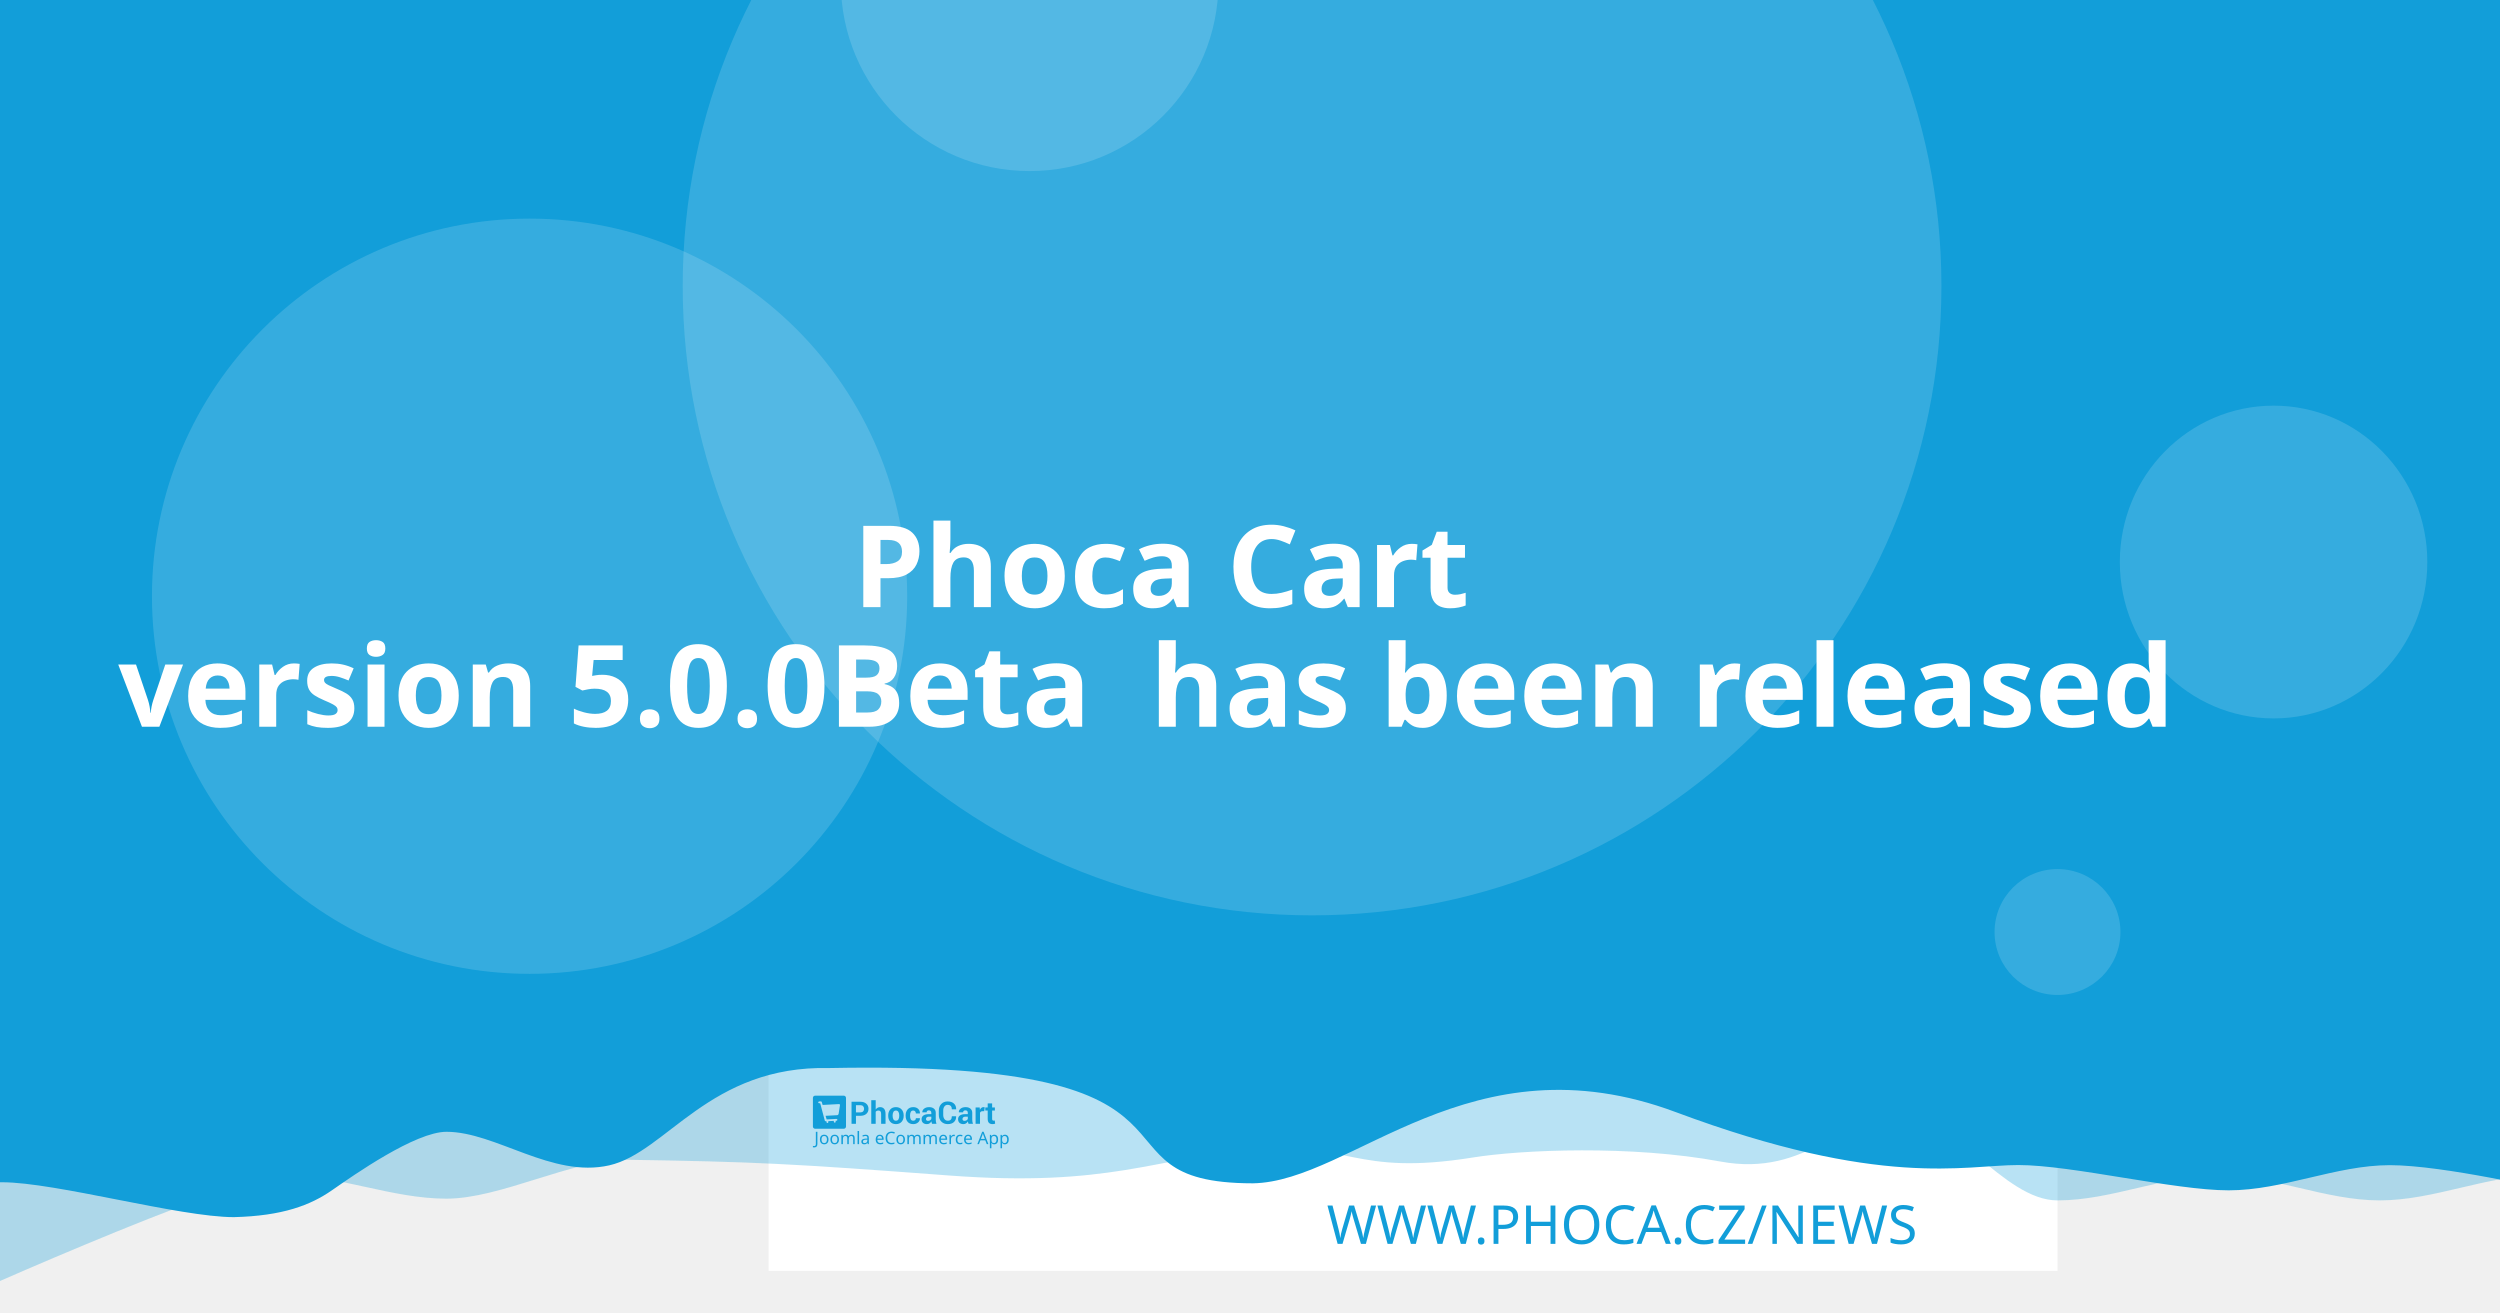
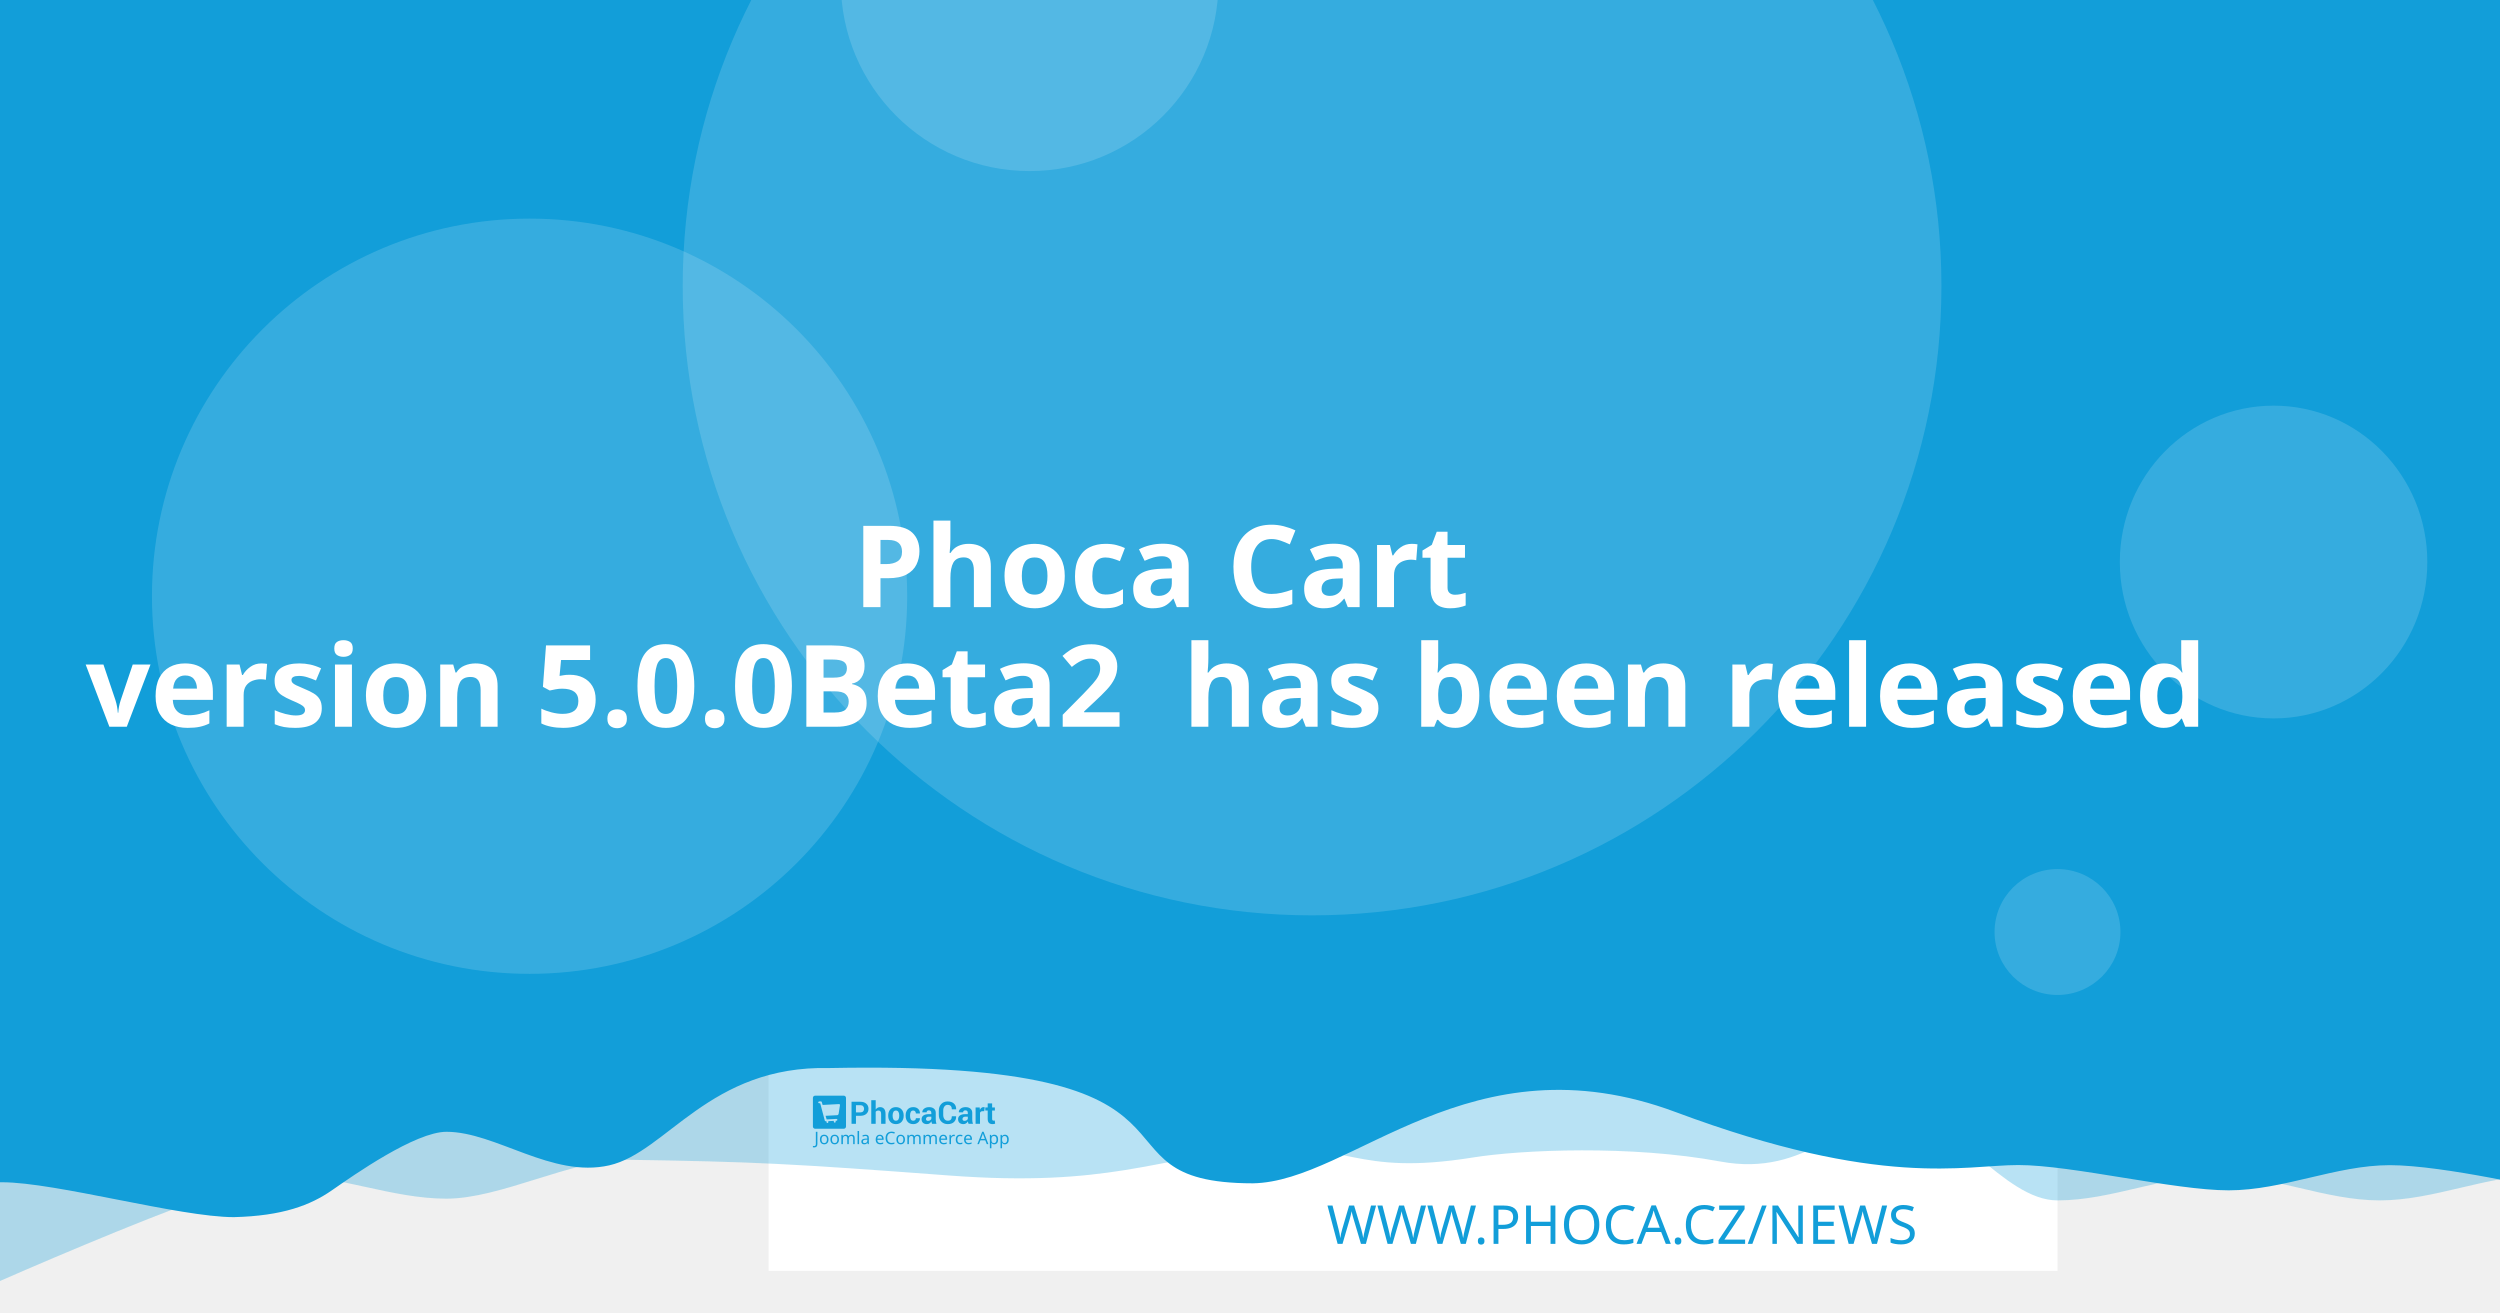
<svg xmlns="http://www.w3.org/2000/svg" width="1200" height="630" viewBox="0 0 1200 630" version="1.1" id="svg5">
  <defs id="defs2" />
  <g id="layer1">
    <path d="m 20.256,108.517 a 7.714,7.714 0 0 0 -7.714,7.714 v 97.981 a 7.714,7.714 0 0 0 7.714,7.714 h 97.976 a 7.714,7.714 0 0 0 7.714,-7.714 v -97.981 a 7.714,7.714 0 0 0 -7.714,-7.714 z m 19.435,19.56 c 0.714,-0.04 1.37,0.151 1.984,0.583 0.613,0.434 1.018,0.978 1.215,1.637 l 2.918,10.039 56.209,-2.948 c 1.002,-0.052 1.838,0.296 2.506,1.04 0.665,0.732 0.929,1.612 0.768,2.626 l -4.71,30.132 c -0.167,0.89 -0.688,1.809 -1.557,2.747 -0.869,0.95 -2.001,1.463 -3.38,1.537 l -39.707,2.079 3.671,12.389 33.562,-1.758 c 0.878,-0.049 1.633,0.215 2.28,0.783 0.632,0.583 0.971,1.312 1.019,2.19 0.046,0.878 -0.215,1.633 -0.783,2.28 -0.583,0.635 -1.312,0.974 -2.19,1.019 l -3.139,0.166 0.166,3.134 c 0.046,0.881 -0.215,1.638 -0.798,2.27 -0.571,0.647 -1.294,0.99 -2.174,1.034 -0.878,0.046 -1.635,-0.215 -2.27,-0.798 -0.647,-0.571 -0.984,-1.297 -1.03,-2.174 l -0.166,-3.134 -18.817,0.979 0.161,3.139 c 0.046,0.881 -0.212,1.638 -0.783,2.27 -0.583,0.647 -1.312,0.988 -2.19,1.034 -0.878,0.049 -1.633,-0.215 -2.28,-0.798 -0.635,-0.571 -0.974,-1.297 -1.019,-2.174 l -0.166,-3.139 -1.943,0.101 c -0.753,0.039 -1.441,-0.135 -2.079,-0.517 -0.623,-0.383 -1.068,-0.764 -1.341,-1.125 l -0.347,-0.613 -15.769,-59.624 -3.39,0.176 c -0.841,0.046 -1.586,-0.219 -2.245,-0.798 -0.659,-0.571 -1.009,-1.292 -1.055,-2.169 -0.046,-0.881 0.225,-1.635 0.824,-2.27 0.595,-0.647 1.308,-0.989 2.149,-1.034 z" style="fill:#ffffff;stroke-width:1.208;paint-order:stroke fill markers" id="path400" />
    <rect style="opacity:1;fill:#ffffff;stroke-width:6.042;stroke-linejoin:round;paint-order:stroke fill markers" id="rect723" width="618.676" height="618.676" x="368.924" y="-8.647" />
    <path id="rect4460" style="opacity:0.3;fill:#129ed9;fill-opacity:1;stroke-width:6.042;stroke-linejoin:round;paint-order:stroke fill markers" d="M 59.586,-3.814 H 1296.938 v 580.009 c 0,0 -51.556,-12.084 -77.334,-12.084 -25.778,0 -51.244,12.084 -77.335,12.084 -26.091,0 -51.556,-12.084 -77.334,-12.084 -25.778,0 -51.244,12.084 -77.335,12.084 -26.091,0 -50.615,-41.931 -76.393,-41.931 -25.778,0 -43.072,31.169 -85.504,23.256 -42.433,-7.913 -95.293,-5.729 -119.04,-1.869 -57.142,9.103 -59.508,-8.125 -105.573,-4.001 -46.065,4.124 -68.78,18.359 -145.373,12.602 -76.593,-5.757 -93.029,-6.595 -155.544,-7.578 -25.778,0 -59.826,18.693 -85.917,18.693 -26.091,0 -51.556,-11.254 -77.334,-11.254 -25.778,0 -172.338,66.428 -172.338,66.428 z" />
    <path id="rect4460-5" style="fill:#129ed9;fill-opacity:1;stroke-width:6.042;stroke-linejoin:round;paint-order:stroke fill markers" d="M -12.915,-8.647 H 1224.437 v 580.009 c 0,0 -51.556,-12.084 -77.334,-12.084 -25.778,0 -51.243,12.084 -77.334,12.084 -26.091,0 -75.228,-12.142 -101.006,-12.142 -25.778,0 -65.794,11.416 -164.408,-25.412 -98.613,-36.828 -155.373,33.433 -202.968,34.185 -85.545,-0.05 -3.558,-59.324 -203.248,-55.331 -57.687,-1.357 -78.127,40.433 -105.693,46.704 -27.566,6.271 -54.486,-16.105 -78.151,-16.105 -14.933,0 -44.462,20.77 -54.88,28.017 -10.418,7.247 -23.732,12.357 -47.124,12.95 -26.091,0 -85.565,-16.747 -111.343,-16.747 -25.778,0 -13.863,3.88 -13.863,3.88 z" />
    <circle style="opacity:0.15;fill:#ffffff;fill-opacity:1;stroke-width:6.042;stroke-linejoin:round;paint-order:stroke fill markers" id="path8376" cx="629.794" cy="137.279" r="302.088" />
    <text xml:space="preserve" style="font-style:normal;font-weight:normal;font-size:25.778px;line-height:1.25;font-family:sans-serif;fill:#129ed9;fill-opacity:1;stroke:none;stroke-width:1.208" x="953.817" y="597.071" id="text2910-3-7">
      <tspan id="tspan2908-6-5" x="953.817" y="597.071" style="font-style:normal;font-variant:normal;font-weight:300;font-stretch:normal;font-size:25.778px;font-family:Montserrat;-inkscape-font-specification:'Montserrat Light';text-align:end;text-anchor:end;fill:#129ed9;fill-opacity:1;stroke-width:1.208">WWW.PHOCA.CZ/NEWS</tspan>
    </text>
    <text xml:space="preserve" style="font-style:normal;font-variant:normal;font-weight:600;font-stretch:normal;font-size:54.666px;line-height:1.05;font-family:Rubik;-inkscape-font-specification:'Rubik Semi-Bold';fill:#ffffff;fill-opacity:1;stroke:none;stroke-width:1.577" x="600" y="234.034" id="text11252">
      <tspan x="600" y="234.034" id="tspan403" style="text-align:center;text-anchor:middle;stroke-width:1.577" />
      <tspan x="600" y="291.433" style="font-size:54.666px;text-align:center;text-anchor:middle;stroke-width:1.577" id="tspan444"> Phoca Cart</tspan>
-       <tspan x="600" y="348.833" id="tspan2906" style="font-size:54.666px;text-align:center;text-anchor:middle;stroke-width:1.577">version 5.0.0Beta
+       <tspan x="600" y="348.833" id="tspan2906" style="font-size:54.666px;text-align:center;text-anchor:middle;stroke-width:1.577">version 5.0.0Beta2
 has been released</tspan>
      <tspan x="600" y="406.232" id="tspan1994" style="font-size:54.666px;stroke-width:1.577" />
    </text>
    <circle style="opacity:0.15;fill:#ffffff;fill-opacity:1;stroke-width:6.042;stroke-linejoin:round;paint-order:stroke fill markers" id="path8376-9" cx="254.196" cy="286.191" r="181.253" />
    <circle style="opacity:0.15;fill:#ffffff;fill-opacity:1;stroke-width:6.042;stroke-linejoin:round;paint-order:stroke fill markers" id="path8376-6" cx="494.235" cy="-8.506" r="90.626" />
    <ellipse style="opacity:0.15;fill:#ffffff;fill-opacity:1;stroke-width:7.442;stroke-linejoin:round;paint-order:stroke fill markers" id="path8376-6-2" cx="1091.315" cy="269.776" rx="73.793" ry="75.059" />
    <g id="g8950" transform="matrix(0.360172,0,0,0.360172,498.6223,396.4642)" style="fill:#129ed9;fill-opacity:1;stroke-width:3.355">
      <g id="g895" transform="translate(-301.0409,359.4151)" style="fill:#129ed9;fill-opacity:1;stroke-width:3.355">
        <g transform="matrix(1.3333,0,0,-1.3333,-75.59,850.15)" fill="#ffffff" image-rendering="optimizeQuality" id="g280" style="clip-rule:evenodd;fill:#129ed9;fill-opacity:1;stroke-width:8.934;shape-rendering:geometricPrecision">
          <path d="m 99.728,617.49 v -7.994 h -4.423 v 22.031 h 8.784 c 2.532,0 4.527,-0.646 5.979,-1.937 1.452,-1.291 2.181,-2.99 2.181,-5.097 0,-2.107 -0.729,-3.801 -2.181,-5.082 -1.452,-1.281 -3.446,-1.921 -5.979,-1.921 z m 0,3.408 h 4.361 c 1.23,0 2.165,0.336 2.801,1.002 0.635,0.671 0.951,1.523 0.951,2.561 0,1.059 -0.315,1.932 -0.946,2.623 -0.63,0.687 -1.566,1.033 -2.806,1.033 H 99.728 Z" id="path262" style="fill:#129ed9;fill-opacity:1;stroke-width:3.355" />
          <path d="m 119.45,623.79 c 0.517,0.749 1.147,1.327 1.891,1.746 0.749,0.418 1.576,0.63 2.485,0.63 1.705,0 3.043,-0.568 4.02,-1.704 0.971,-1.131 1.457,-2.887 1.457,-5.252 v -9.714 h -4.418 v 9.76 c 0,1.276 -0.227,2.174 -0.677,2.706 -0.445,0.532 -1.116,0.795 -2.005,0.795 -0.605,0 -1.137,-0.108 -1.602,-0.325 -0.465,-0.217 -0.847,-0.522 -1.152,-0.919 v -12.017 h -4.418 v 23.611 h 4.418 z" id="path264" style="fill:#129ed9;fill-opacity:1;stroke-width:3.355" />
          <path d="m 131.96,617.83 c 0,2.438 0.682,4.436 2.046,5.996 1.359,1.554 3.25,2.334 5.663,2.334 2.418,0 4.315,-0.774 5.689,-2.329 1.375,-1.549 2.062,-3.553 2.062,-6.001 v -0.32 c 0,-2.458 -0.687,-4.462 -2.051,-6.011 -1.369,-1.544 -3.261,-2.319 -5.674,-2.319 -2.418,0 -4.315,0.775 -5.684,2.319 -1.364,1.549 -2.051,3.553 -2.051,6.011 z m 4.408,-0.31 c 0,-1.487 0.264,-2.68 0.785,-3.584 0.527,-0.899 1.375,-1.348 2.542,-1.348 1.142,0 1.979,0.454 2.506,1.358 0.532,0.904 0.796,2.097 0.796,3.574 v 0.315 c 0,1.446 -0.269,2.629 -0.801,3.542 -0.537,0.914 -1.38,1.374 -2.527,1.374 -1.142,0 -1.979,-0.46 -2.506,-1.379 -0.532,-0.919 -0.796,-2.102 -0.796,-3.537 z" id="path266" style="fill:#129ed9;fill-opacity:1;stroke-width:3.355" />
          <path d="m 157.01,612.59 c 0.79,0 1.421,0.227 1.891,0.682 0.475,0.454 0.713,1.064 0.713,1.828 h 4.015 l 0.041,-0.093 c 0.041,-1.653 -0.579,-3.037 -1.871,-4.152 -1.287,-1.116 -2.883,-1.673 -4.79,-1.673 -2.439,0 -4.325,0.769 -5.648,2.314 -1.318,1.544 -1.979,3.522 -1.979,5.944 v 0.449 c 0,2.412 0.656,4.395 1.974,5.944 1.317,1.554 3.198,2.329 5.638,2.329 2.02,0 3.648,-0.573 4.883,-1.725 1.235,-1.151 1.835,-2.664 1.793,-4.539 l -0.031,-0.088 h -4.026 c 0,0.842 -0.233,1.544 -0.698,2.107 -0.46,0.558 -1.101,0.837 -1.922,0.837 -1.168,0 -1.995,-0.454 -2.475,-1.358 -0.476,-0.904 -0.718,-2.071 -0.718,-3.496 v -0.454 c 0,-1.456 0.243,-2.628 0.718,-3.522 0.48,-0.888 1.312,-1.332 2.491,-1.332" id="path268" style="fill:#129ed9;fill-opacity:1;stroke-width:3.355" />
          <path d="m 175.8,609.49 c -0.165,0.372 -0.305,0.764 -0.419,1.183 -0.119,0.413 -0.202,0.837 -0.248,1.27 -0.455,-0.8 -1.054,-1.456 -1.798,-1.978 -0.739,-0.521 -1.628,-0.785 -2.656,-0.785 -1.715,0 -3.038,0.439 -3.963,1.322 -0.93,0.883 -1.395,2.086 -1.395,3.604 0,1.606 0.62,2.845 1.855,3.729 1.235,0.883 3.038,1.322 5.41,1.322 h 2.47 v 1.301 c 0,0.785 -0.207,1.394 -0.62,1.828 -0.413,0.434 -1.023,0.651 -1.834,0.651 -0.713,0 -1.266,-0.175 -1.653,-0.522 -0.393,-0.346 -0.584,-0.826 -0.584,-1.446 l -4.268,0.016 -0.016,0.093 c -0.072,1.379 0.527,2.572 1.798,3.579 1.271,1.002 2.946,1.503 5.013,1.503 1.958,0 3.545,-0.496 4.769,-1.492 1.22,-0.992 1.829,-2.406 1.829,-4.24 v -6.76 c 0,-0.769 0.062,-1.492 0.176,-2.164 0.119,-0.676 0.299,-1.348 0.553,-2.014 z m -4.046,2.943 c 0.78,0 1.468,0.191 2.077,0.574 0.605,0.382 1.013,0.826 1.225,1.332 v 2.308 h -2.47 c -0.935,0 -1.648,-0.232 -2.134,-0.702 -0.481,-0.47 -0.724,-1.033 -0.724,-1.699 0,-0.542 0.181,-0.981 0.542,-1.312 0.367,-0.336 0.858,-0.501 1.483,-0.501" id="path270" style="fill:#129ed9;fill-opacity:1;stroke-width:3.355" />
          <path d="m 199.84,617.01 0.031,-0.088 c 0.041,-2.37 -0.682,-4.25 -2.17,-5.645 -1.488,-1.394 -3.555,-2.091 -6.201,-2.091 -2.656,0 -4.811,0.852 -6.464,2.556 -1.653,1.704 -2.486,3.894 -2.486,6.579 v 4.369 c 0,2.67 0.812,4.86 2.424,6.574 1.617,1.715 3.715,2.572 6.299,2.572 2.723,0 4.852,-0.697 6.386,-2.097 1.535,-1.399 2.284,-3.305 2.243,-5.717 l -0.031,-0.088 h -4.299 c 0,1.451 -0.346,2.561 -1.044,3.336 -0.698,0.769 -1.783,1.157 -3.255,1.157 -1.323,0 -2.372,-0.537 -3.147,-1.606 -0.78,-1.074 -1.168,-2.438 -1.168,-4.1 v -4.39 c 0,-1.683 0.408,-3.057 1.225,-4.131 0.822,-1.069 1.922,-1.606 3.317,-1.606 1.38,0 2.403,0.372 3.064,1.11 0.661,0.744 0.992,1.844 0.992,3.305 z" id="path272" style="fill:#129ed9;fill-opacity:1;stroke-width:3.355" />
          <path d="m 212.27,609.49 c -0.165,0.372 -0.305,0.764 -0.419,1.183 -0.119,0.413 -0.202,0.837 -0.248,1.27 -0.455,-0.8 -1.054,-1.456 -1.798,-1.978 -0.739,-0.521 -1.628,-0.785 -2.656,-0.785 -1.716,0 -3.038,0.439 -3.963,1.322 -0.93,0.883 -1.395,2.086 -1.395,3.604 0,1.606 0.62,2.845 1.855,3.729 1.235,0.883 3.039,1.322 5.41,1.322 h 2.47 v 1.301 c 0,0.785 -0.207,1.394 -0.62,1.828 -0.413,0.434 -1.023,0.651 -1.834,0.651 -0.713,0 -1.266,-0.175 -1.654,-0.522 -0.393,-0.346 -0.584,-0.826 -0.584,-1.446 l -4.268,0.016 -0.016,0.093 c -0.072,1.379 0.527,2.572 1.798,3.579 1.271,1.002 2.945,1.503 5.013,1.503 1.958,0 3.545,-0.496 4.769,-1.492 1.22,-0.992 1.829,-2.406 1.829,-4.24 v -6.76 c 0,-0.769 0.062,-1.492 0.176,-2.164 0.119,-0.676 0.3,-1.348 0.553,-2.014 z m -4.046,2.943 c 0.78,0 1.468,0.191 2.077,0.574 0.605,0.382 1.013,0.826 1.224,1.332 v 2.308 h -2.47 c -0.935,0 -1.649,-0.232 -2.134,-0.702 -0.481,-0.47 -0.723,-1.033 -0.723,-1.699 0,-0.542 0.181,-0.981 0.542,-1.312 0.367,-0.336 0.858,-0.501 1.483,-0.501" id="path274" style="fill:#129ed9;fill-opacity:1;stroke-width:3.355" />
          <path d="m 227.92,622.06 -1.617,0.046 c -0.656,0 -1.199,-0.134 -1.623,-0.408 -0.423,-0.274 -0.744,-0.656 -0.966,-1.152 v -11.052 h -4.408 v 16.36 h 4.103 l 0.196,-2.422 c 0.382,0.857 0.883,1.528 1.494,2.009 0.61,0.48 1.312,0.723 2.108,0.723 0.223,0 0.429,-0.015 0.615,-0.052 0.186,-0.036 0.377,-0.077 0.568,-0.129 z" id="path276" style="fill:#129ed9;fill-opacity:1;stroke-width:3.355" />
          <path d="m 235.83,629.86 v -4.007 h 2.754 v -3.099 H 235.83 v -8.33 c 0,-0.635 0.129,-1.09 0.393,-1.363 0.263,-0.274 0.615,-0.408 1.059,-0.408 0.232,0 0.434,0.01 0.599,0.036 0.166,0.026 0.362,0.072 0.579,0.129 l 0.383,-3.181 c -0.445,-0.155 -0.878,-0.268 -1.302,-0.341 -0.424,-0.078 -0.884,-0.114 -1.38,-0.114 -1.524,0 -2.697,0.418 -3.519,1.255 -0.822,0.837 -1.235,2.159 -1.235,3.977 v 8.34 h -2.392 v 3.099 h 2.392 v 4.007 z" id="path278" style="fill:#129ed9;fill-opacity:1;stroke-width:3.355" />
        </g>
        <g fill="#ffffff" fill-rule="evenodd" image-rendering="optimizeQuality" stroke-width="1.934" aria-label="Joomla eCommerce App" id="g318" style="clip-rule:evenodd;fill:#129ed9;fill-opacity:1;shape-rendering:geometricPrecision">
          <path d="M 1.704,69 Q 1.151,69 0.736,68.908 0.321,68.839 -0.002,68.7 v -1.752 q 0.369,0.092 0.784,0.161 0.415,0.069 0.876,0.069 0.576,0 1.083,-0.231 0.53,-0.231 0.853,-0.807 0.323,-0.576 0.323,-1.614 v -16.368 h 2.075 v 16.206 q 0,2.374 -1.176,3.504 -1.176,1.13 -3.112,1.13 z" id="path282" style="fill:#129ed9;fill-opacity:1;stroke-width:1.934" />
          <path d="m 20.792,58.419 q 0,3.066 -1.568,4.749 -1.545,1.683 -4.196,1.683 -1.637,0 -2.928,-0.738 -1.268,-0.761 -2.006,-2.19 -0.738,-1.452 -0.738,-3.504 0,-3.066 1.545,-4.726 1.545,-1.66 4.196,-1.66 1.683,0 2.951,0.761 1.291,0.738 2.006,2.167 0.738,1.406 0.738,3.458 z m -9.336,0 q 0,2.19 0.853,3.481 0.876,1.268 2.766,1.268 1.867,0 2.743,-1.268 0.876,-1.291 0.876,-3.481 0,-2.19 -0.876,-3.435 -0.876,-1.245 -2.766,-1.245 -1.89,0 -2.743,1.245 -0.853,1.245 -0.853,3.435 z" id="path284" style="fill:#129ed9;fill-opacity:1;stroke-width:1.934" />
          <path d="m 34.739,58.419 q 0,3.066 -1.568,4.749 -1.545,1.683 -4.196,1.683 -1.637,0 -2.928,-0.738 -1.268,-0.761 -2.006,-2.19 -0.738,-1.452 -0.738,-3.504 0,-3.066 1.545,-4.726 1.545,-1.66 4.196,-1.66 1.683,0 2.951,0.761 1.291,0.738 2.006,2.167 0.738,1.406 0.738,3.458 z m -9.336,0 q 0,2.19 0.853,3.481 0.876,1.268 2.766,1.268 1.867,0 2.743,-1.268 0.876,-1.291 0.876,-3.481 0,-2.19 -0.876,-3.435 -0.876,-1.245 -2.766,-1.245 -1.89,0 -2.743,1.245 -0.853,1.245 -0.853,3.435 z" id="path286" style="fill:#129ed9;fill-opacity:1;stroke-width:1.934" />
          <path d="m 51.499,52.033 q 2.098,0 3.135,1.083 1.037,1.06 1.037,3.458 V 64.62 H 53.666 v -7.953 q 0,-2.928 -2.513,-2.928 -1.798,0 -2.582,1.037 -0.761,1.037 -0.761,3.02 V 64.62 h -2.006 v -7.953 q 0,-2.928 -2.536,-2.928 -1.867,0 -2.582,1.153 -0.715,1.153 -0.715,3.32 v 6.409 h -2.029 v -12.356 h 1.637 l 0.3,1.683 h 0.115 q 0.576,-0.968 1.545,-1.429 0.991,-0.484 2.098,-0.484 2.905,0 3.781,2.075 h 0.115 q 0.622,-1.06 1.683,-1.568 1.083,-0.507 2.282,-0.507 z" id="path288" style="fill:#129ed9;fill-opacity:1;stroke-width:1.934" />
          <path d="M 61.527,64.62 H 59.498 V 47.1 h 2.029 z" id="path290" style="fill:#129ed9;fill-opacity:1;stroke-width:1.934" />
          <path d="m 70.126,52.056 q 2.259,0 3.343,0.991 1.083,0.991 1.083,3.158 v 8.414 h -1.475 l -0.392,-1.752 h -0.092 q -0.807,1.014 -1.706,1.498 -0.876,0.484 -2.444,0.484 -1.683,0 -2.789,-0.876 -1.107,-0.899 -1.107,-2.789 0,-1.844 1.452,-2.836 1.452,-1.014 4.472,-1.107 l 2.098,-0.069 v -0.738 q 0,-1.545 -0.669,-2.144 -0.669,-0.599 -1.89,-0.599 -0.968,0 -1.844,0.3 -0.876,0.277 -1.637,0.645 l -0.622,-1.522 q 0.807,-0.438 1.913,-0.738 1.107,-0.323 2.305,-0.323 z m 0.599,6.593 q -2.305,0.092 -3.204,0.738 -0.876,0.645 -0.876,1.821 0,1.037 0.622,1.522 0.645,0.484 1.637,0.484 1.568,0 2.605,-0.853 1.037,-0.876 1.037,-2.674 v -1.107 z" id="path292" style="fill:#129ed9;fill-opacity:1;stroke-width:1.934" />
          <path d="m 89.144,52.033 q 1.591,0 2.72,0.692 1.153,0.692 1.752,1.96 0.622,1.245 0.622,2.928 v 1.222 h -8.46 q 0.046,2.098 1.06,3.204 1.037,1.083 2.882,1.083 1.176,0 2.075,-0.207 0.922,-0.231 1.89,-0.645 v 1.775 q -0.945,0.415 -1.867,0.599 -0.922,0.207 -2.19,0.207 -1.752,0 -3.112,-0.715 -1.337,-0.715 -2.098,-2.121 -0.738,-1.429 -0.738,-3.481 0,-2.029 0.669,-3.481 0.692,-1.452 1.913,-2.236 1.245,-0.784 2.882,-0.784 z m -0.023,1.66 q -1.452,0 -2.305,0.945 -0.83,0.922 -0.991,2.582 h 6.293 q -0.023,-1.568 -0.738,-2.536 -0.715,-0.991 -2.259,-0.991 z" id="path294" style="fill:#129ed9;fill-opacity:1;stroke-width:1.934" />
          <path d="m 104.71,49.751 q -2.651,0 -4.173,1.775 -1.522,1.775 -1.522,4.864 0,3.066 1.406,4.864 1.429,1.775 4.265,1.775 1.083,0 2.052,-0.184 0.968,-0.184 1.89,-0.461 v 1.798 q -0.922,0.346 -1.913,0.507 -0.968,0.161 -2.328,0.161 -2.513,0 -4.196,-1.037 -1.683,-1.037 -2.536,-2.951 -0.83,-1.913 -0.83,-4.495 0,-2.49 0.899,-4.38 0.922,-1.913 2.697,-2.974 1.775,-1.083 4.311,-1.083 2.605,0 4.541,0.968 l -0.83,1.752 q -0.761,-0.346 -1.706,-0.622 -0.922,-0.277 -2.029,-0.277 z" id="path296" style="fill:#129ed9;fill-opacity:1;stroke-width:1.934" />
          <path d="m 122.69,58.419 q 0,3.066 -1.568,4.749 -1.545,1.683 -4.196,1.683 -1.637,0 -2.928,-0.738 -1.268,-0.761 -2.006,-2.19 -0.738,-1.452 -0.738,-3.504 0,-3.066 1.545,-4.726 1.545,-1.66 4.196,-1.66 1.683,0 2.951,0.761 1.291,0.738 2.006,2.167 0.738,1.406 0.738,3.458 z m -9.336,0 q 0,2.19 0.853,3.481 0.876,1.268 2.766,1.268 1.867,0 2.743,-1.268 0.876,-1.291 0.876,-3.481 0,-2.19 -0.876,-3.435 -0.876,-1.245 -2.766,-1.245 -1.89,0 -2.743,1.245 -0.853,1.245 -0.853,3.435 z" id="path298" style="fill:#129ed9;fill-opacity:1;stroke-width:1.934" />
          <path d="m 139.45,52.033 q 2.098,0 3.135,1.083 1.037,1.06 1.037,3.458 V 64.62 h -2.006 v -7.953 q 0,-2.928 -2.513,-2.928 -1.798,0 -2.582,1.037 -0.761,1.037 -0.761,3.02 V 64.62 h -2.006 v -7.953 q 0,-2.928 -2.536,-2.928 -1.867,0 -2.582,1.153 -0.715,1.153 -0.715,3.32 v 6.409 h -2.029 v -12.356 h 1.637 l 0.3,1.683 h 0.115 q 0.576,-0.968 1.545,-1.429 0.991,-0.484 2.098,-0.484 2.905,0 3.781,2.075 h 0.115 q 0.622,-1.06 1.683,-1.568 1.083,-0.507 2.282,-0.507 z" id="path300" style="fill:#129ed9;fill-opacity:1;stroke-width:1.934" />
          <path d="m 161,52.033 q 2.098,0 3.135,1.083 1.037,1.06 1.037,3.458 V 64.62 h -2.006 v -7.953 q 0,-2.928 -2.513,-2.928 -1.798,0 -2.582,1.037 -0.761,1.037 -0.761,3.02 V 64.62 h -2.006 v -7.953 q 0,-2.928 -2.536,-2.928 -1.867,0 -2.582,1.153 -0.715,1.153 -0.715,3.32 v 6.409 h -2.029 v -12.356 h 1.637 l 0.3,1.683 h 0.115 q 0.576,-0.968 1.545,-1.429 0.991,-0.484 2.098,-0.484 2.905,0 3.781,2.075 h 0.115 q 0.622,-1.06 1.683,-1.568 1.083,-0.507 2.282,-0.507 z" id="path302" style="fill:#129ed9;fill-opacity:1;stroke-width:1.934" />
          <path d="m 173.77,52.033 q 1.591,0 2.72,0.692 1.153,0.692 1.752,1.96 0.622,1.245 0.622,2.928 v 1.222 h -8.46 q 0.046,2.098 1.06,3.204 1.037,1.083 2.882,1.083 1.176,0 2.075,-0.207 0.922,-0.231 1.89,-0.645 v 1.775 q -0.945,0.415 -1.867,0.599 -0.922,0.207 -2.19,0.207 -1.752,0 -3.112,-0.715 -1.337,-0.715 -2.098,-2.121 -0.738,-1.429 -0.738,-3.481 0,-2.029 0.669,-3.481 0.692,-1.452 1.913,-2.236 1.245,-0.784 2.882,-0.784 z m -0.023,1.66 q -1.452,0 -2.305,0.945 -0.83,0.922 -0.991,2.582 h 6.293 q -0.023,-1.568 -0.738,-2.536 -0.715,-0.991 -2.259,-0.991 z" id="path304" style="fill:#129ed9;fill-opacity:1;stroke-width:1.934" />
          <path d="m 187.76,52.033 q 0.346,0 0.738,0.046 0.415,0.023 0.715,0.092 l -0.254,1.867 q -0.3,-0.069 -0.669,-0.115 -0.346,-0.046 -0.669,-0.046 -0.945,0 -1.775,0.53 -0.83,0.507 -1.337,1.452 -0.484,0.922 -0.484,2.167 v 6.593 h -2.029 v -12.356 h 1.66 l 0.231,2.259 h 0.092 q 0.599,-1.014 1.545,-1.752 0.945,-0.738 2.236,-0.738 z" id="path306" style="fill:#129ed9;fill-opacity:1;stroke-width:1.934" />
          <path d="m 196.02,64.851 q -1.637,0 -2.928,-0.669 -1.268,-0.669 -2.006,-2.075 -0.715,-1.406 -0.715,-3.596 0,-2.282 0.761,-3.712 0.761,-1.429 2.052,-2.098 1.314,-0.669 2.974,-0.669 0.945,0 1.821,0.207 0.876,0.184 1.429,0.461 l -0.622,1.683 q -0.553,-0.207 -1.291,-0.392 -0.738,-0.184 -1.383,-0.184 -3.642,0 -3.642,4.68 0,2.236 0.876,3.435 0.899,1.176 2.651,1.176 1.014,0 1.775,-0.207 0.784,-0.207 1.429,-0.507 v 1.798 q -0.622,0.323 -1.383,0.484 -0.738,0.184 -1.798,0.184 z" id="path308" style="fill:#129ed9;fill-opacity:1;stroke-width:1.934" />
          <path d="m 206.9,52.033 q 1.591,0 2.72,0.692 1.153,0.692 1.752,1.96 0.622,1.245 0.622,2.928 v 1.222 h -8.46 q 0.046,2.098 1.06,3.204 1.037,1.083 2.882,1.083 1.176,0 2.075,-0.207 0.922,-0.231 1.89,-0.645 v 1.775 q -0.945,0.415 -1.867,0.599 -0.922,0.207 -2.19,0.207 -1.752,0 -3.112,-0.715 -1.337,-0.715 -2.098,-2.121 -0.738,-1.429 -0.738,-3.481 0,-2.029 0.669,-3.481 0.692,-1.452 1.913,-2.236 1.245,-0.784 2.882,-0.784 z m -0.023,1.66 q -1.452,0 -2.305,0.945 -0.83,0.922 -0.991,2.582 h 6.293 q -0.023,-1.568 -0.738,-2.536 -0.715,-0.991 -2.259,-0.991 z" id="path310" style="fill:#129ed9;fill-opacity:1;stroke-width:1.934" />
          <path d="m 231.73,64.62 -1.983,-5.095 h -6.524 l -1.96,5.095 h -2.098 l 6.432,-16.529 h 1.867 l 6.409,16.529 z m -4.449,-11.918 q -0.069,-0.184 -0.231,-0.669 -0.161,-0.484 -0.323,-0.991 -0.138,-0.53 -0.231,-0.807 -0.161,0.715 -0.369,1.406 -0.207,0.669 -0.346,1.06 l -1.867,4.979 h 5.21 z" id="path312" style="fill:#129ed9;fill-opacity:1;stroke-width:1.934" />
          <path d="m 241.73,52.033 q 2.282,0 3.665,1.591 1.406,1.591 1.406,4.795 0,3.158 -1.406,4.795 -1.383,1.637 -3.688,1.637 -1.429,0 -2.374,-0.53 -0.922,-0.553 -1.452,-1.268 h -0.138 q 0.046,0.392 0.092,0.991 0.046,0.599 0.046,1.037 v 5.072 h -2.029 v -17.889 h 1.66 l 0.277,1.683 h 0.092 q 0.553,-0.807 1.452,-1.36 0.899,-0.553 2.397,-0.553 z m -0.369,1.706 q -1.89,0 -2.674,1.06 -0.761,1.06 -0.807,3.227 v 0.392 q 0,2.282 0.738,3.527 0.761,1.222 2.789,1.222 1.13,0 1.844,-0.622 0.738,-0.622 1.083,-1.683 0.369,-1.083 0.369,-2.467 0,-2.121 -0.83,-3.389 -0.807,-1.268 -2.513,-1.268 z" id="path314" style="fill:#129ed9;fill-opacity:1;stroke-width:1.934" />
          <path d="m 255.91,52.033 q 2.282,0 3.665,1.591 1.406,1.591 1.406,4.795 0,3.158 -1.406,4.795 -1.383,1.637 -3.688,1.637 -1.429,0 -2.374,-0.53 -0.922,-0.553 -1.452,-1.268 h -0.138 q 0.046,0.392 0.092,0.991 0.046,0.599 0.046,1.037 v 5.072 h -2.029 v -17.889 h 1.66 l 0.277,1.683 h 0.092 q 0.553,-0.807 1.452,-1.36 0.899,-0.553 2.397,-0.553 z m -0.369,1.706 q -1.89,0 -2.674,1.06 -0.761,1.06 -0.807,3.227 v 0.392 q 0,2.282 0.738,3.527 0.761,1.222 2.789,1.222 1.13,0 1.844,-0.622 0.738,-0.622 1.083,-1.683 0.369,-1.083 0.369,-2.467 0,-2.121 -0.83,-3.389 -0.807,-1.268 -2.513,-1.268 z" id="path316" style="fill:#129ed9;fill-opacity:1;stroke-width:1.934" />
        </g>
        <path d="M 3,0 A 3,3 0 0 0 0,3 v 38.107 a 3,3 0 0 0 3,3 h 38.105 a 3,3 0 0 0 3,-3 V 3 a 3,3 0 0 0 -3,-3 z m 7.559,7.607 c 0.278,-0.015 0.533,0.059 0.771,0.227 0.239,0.169 0.396,0.38 0.473,0.637 l 1.135,3.904 21.861,-1.147 c 0.39,-0.02 0.715,0.115 0.975,0.404 0.259,0.285 0.361,0.627 0.299,1.022 l -1.832,11.719 c -0.065,0.346 -0.268,0.703 -0.605,1.068 -0.338,0.37 -0.778,0.569 -1.315,0.598 l -15.443,0.809 1.428,4.818 13.053,-0.684 c 0.341,-0.019 0.635,0.084 0.887,0.305 0.246,0.227 0.378,0.51 0.396,0.852 0.018,0.341 -0.084,0.635 -0.305,0.887 -0.227,0.247 -0.51,0.379 -0.852,0.396 l -1.221,0.064 0.064,1.219 c 0.018,0.343 -0.084,0.637 -0.311,0.883 -0.222,0.252 -0.503,0.385 -0.846,0.402 -0.341,0.018 -0.636,-0.084 -0.883,-0.311 -0.252,-0.222 -0.383,-0.504 -0.4,-0.846 l -0.064,-1.219 -7.318,0.381 0.062,1.221 c 0.018,0.343 -0.083,0.637 -0.305,0.883 -0.227,0.252 -0.51,0.384 -0.852,0.402 -0.341,0.019 -0.635,-0.084 -0.887,-0.311 -0.247,-0.222 -0.379,-0.504 -0.396,-0.846 l -0.064,-1.221 -0.756,0.039 c -0.293,0.015 -0.561,-0.052 -0.809,-0.201 -0.242,-0.149 -0.415,-0.297 -0.521,-0.438 l -0.135,-0.238 -6.133,-23.189 -1.318,0.068 C 8.066,10.184 7.776,10.082 7.52,9.856 7.263,9.634 7.127,9.354 7.11,9.012 7.092,8.67 7.197,8.377 7.43,8.13 7.661,7.878 7.939,7.745 8.266,7.727 Z" fill="#ffffff" style="fill:#129ed9;fill-opacity:1;stroke-width:8.934;paint-order:stroke fill markers" id="path334" />
      </g>
    </g>
    <circle style="opacity:0.15;fill:#ffffff;fill-opacity:1;stroke-width:6.042;stroke-linejoin:round;paint-order:stroke fill markers" id="path8376-6-2-1" cx="987.6" cy="447.37" r="30.209" />
  </g>
</svg>
